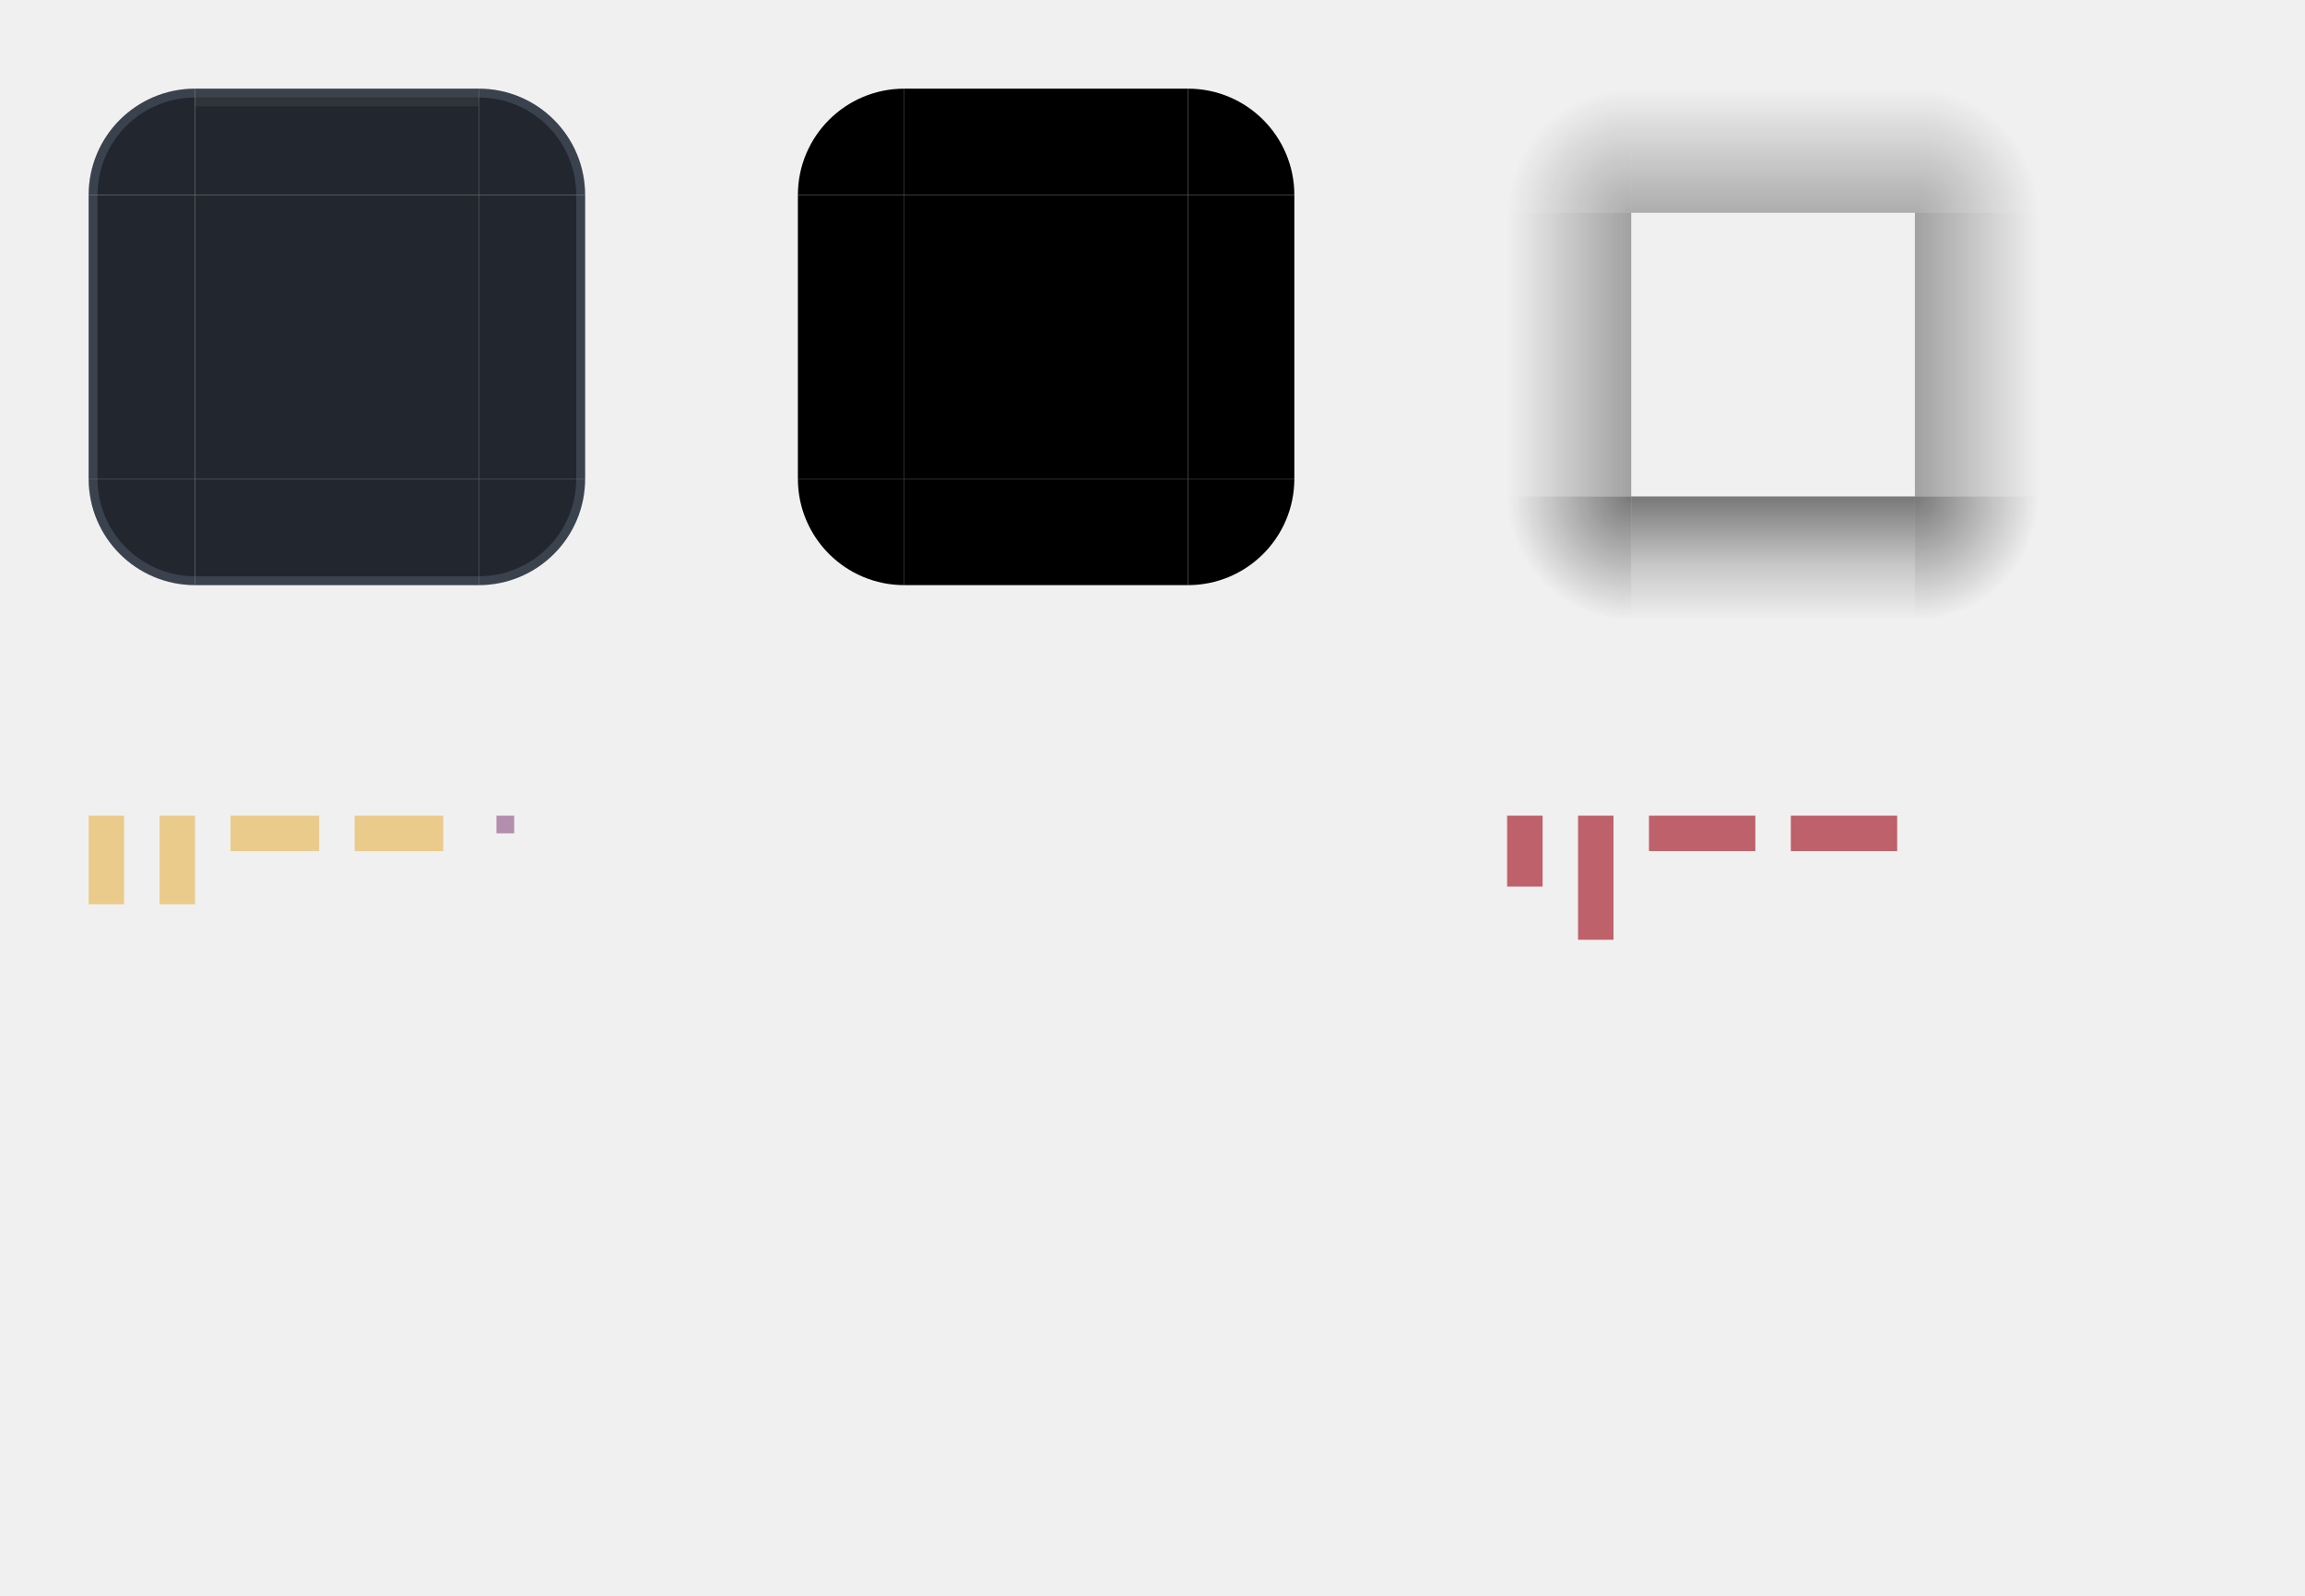
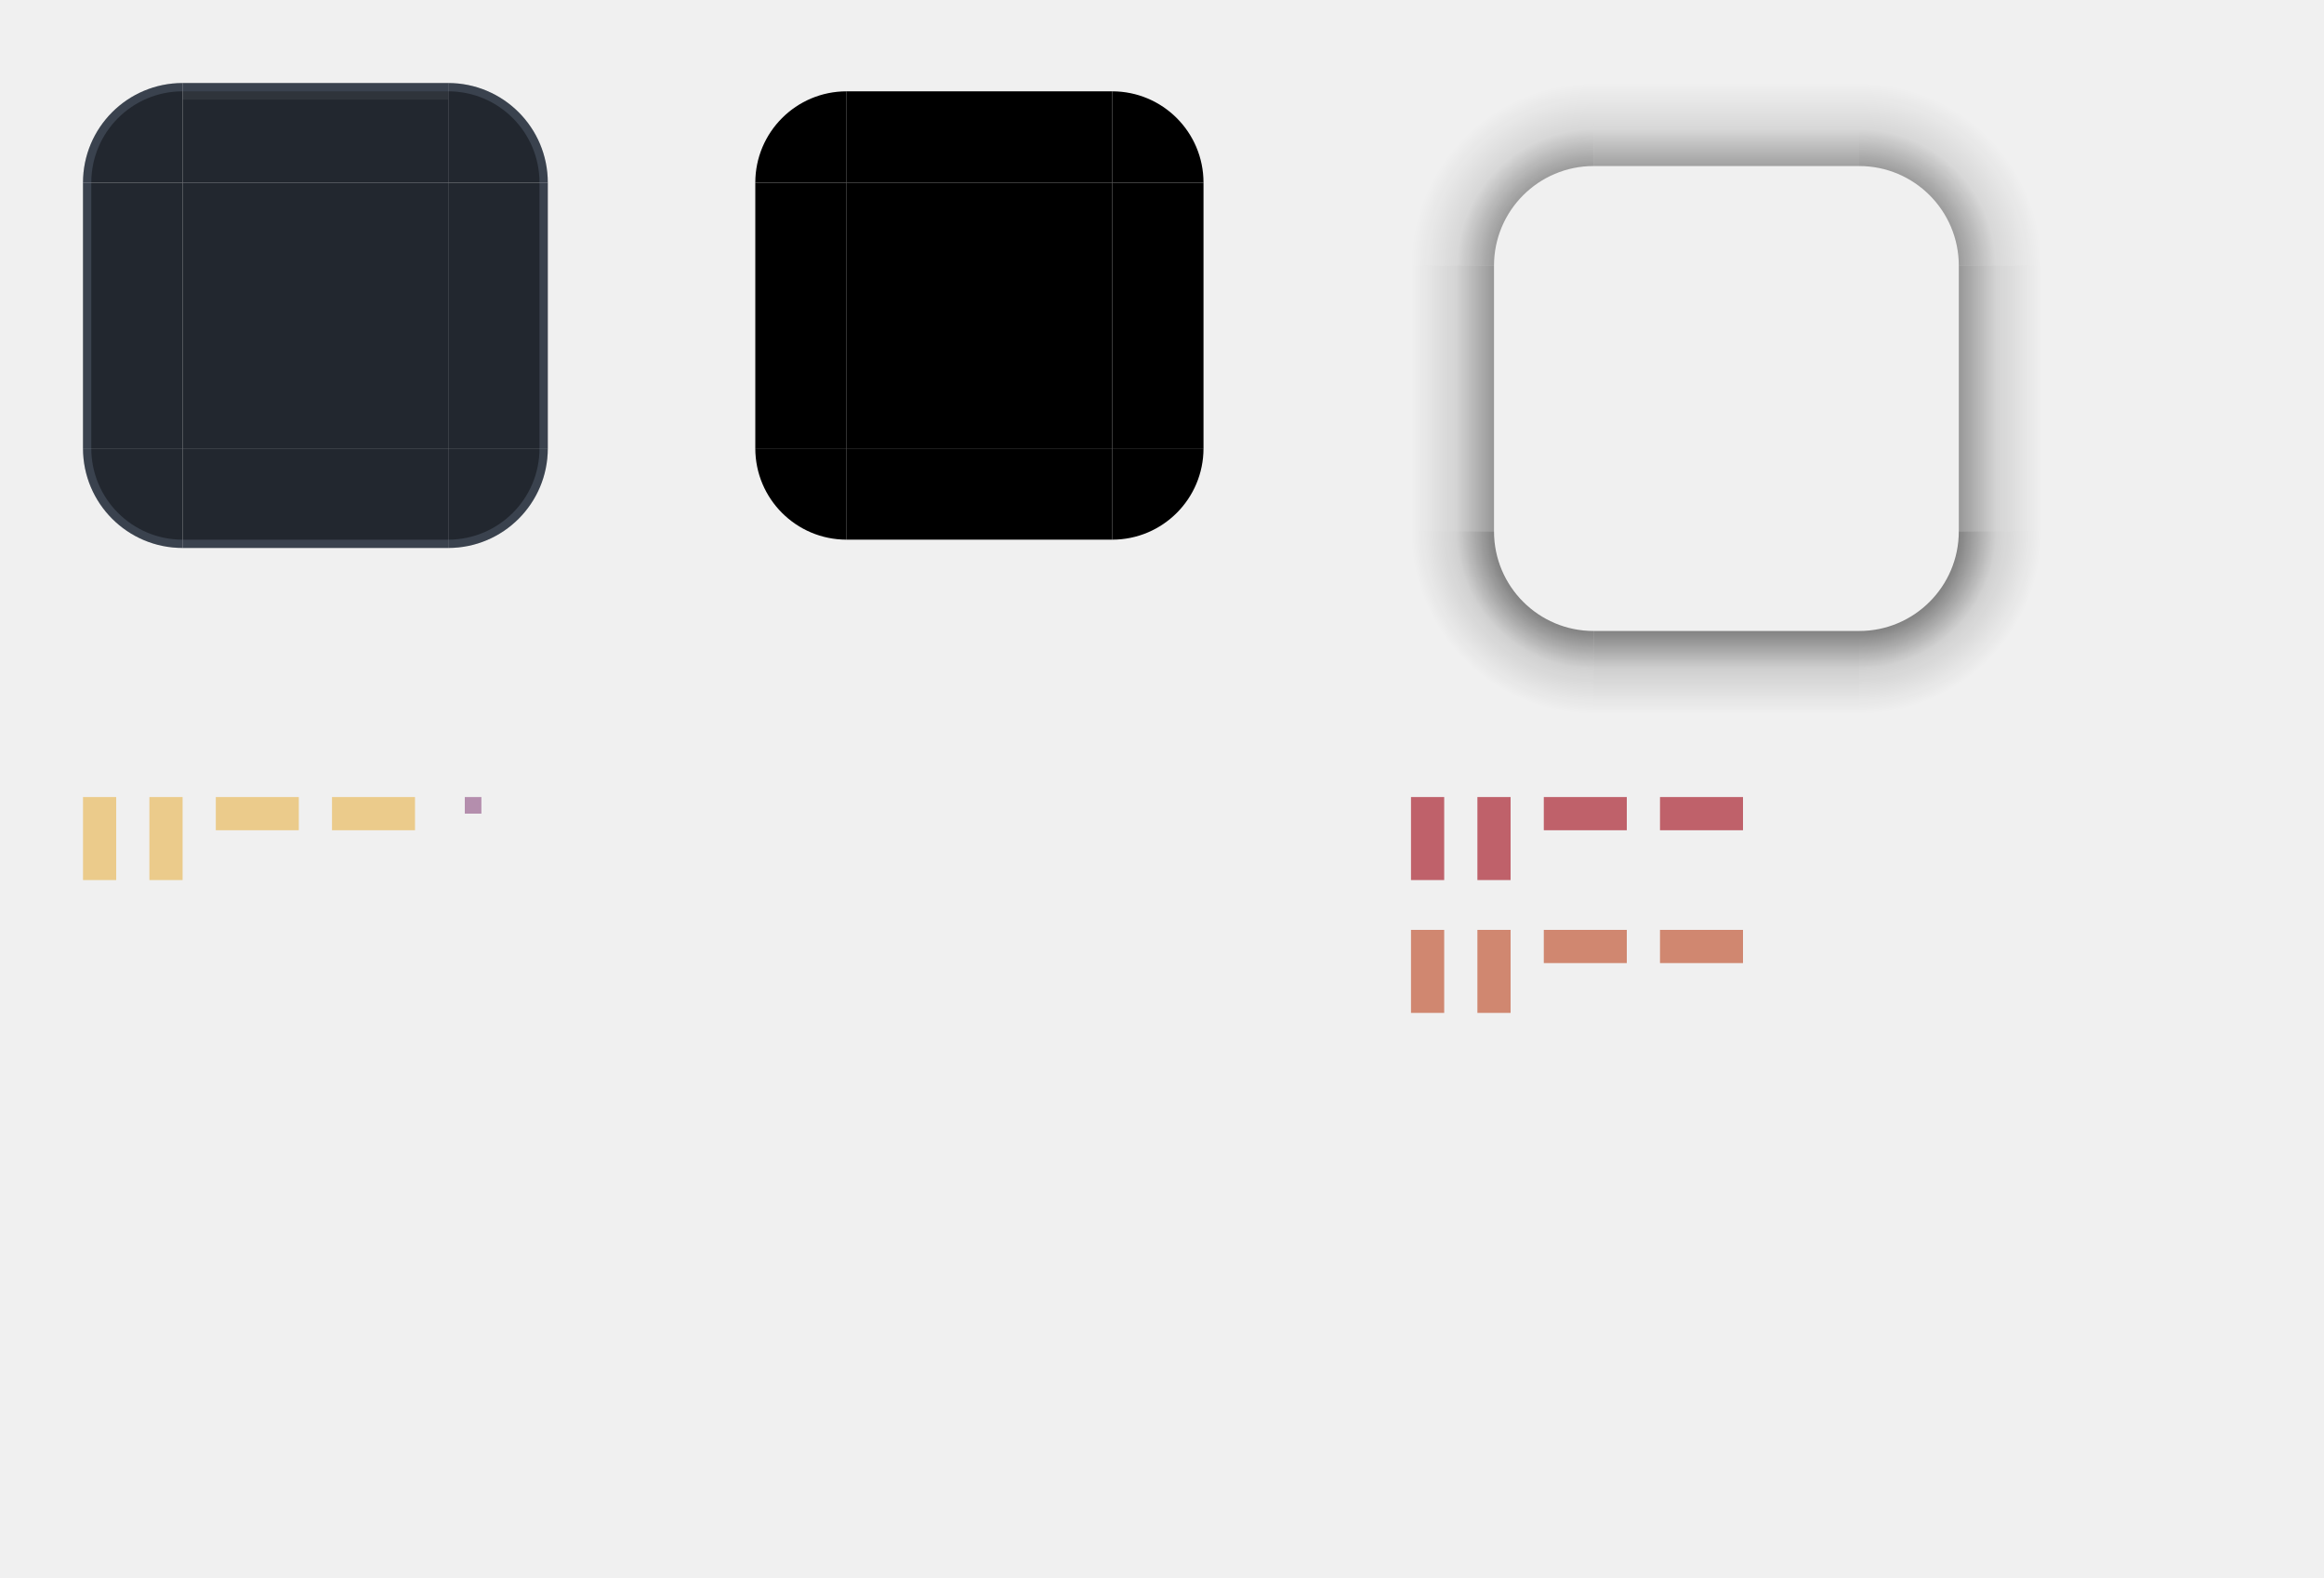
- <svg xmlns="http://www.w3.org/2000/svg" width="260" height="180" viewBox="0 0 260 180">
+ <svg xmlns="http://www.w3.org/2000/svg" width="280" height="190" viewBox="0 0 280 190">
  <defs>
    <linearGradient id="shTop" x1="0" y1="1" x2="0" y2="0">
-       <stop offset="0%" stop-color="#000000" stop-opacity="0.28" />
+       <stop offset="0%" stop-color="#000000" stop-opacity="0.33" />
+       <stop offset="45%" stop-color="#000000" stop-opacity="0.10" />
      <stop offset="100%" stop-color="#000000" stop-opacity="0" />
    </linearGradient>
    <linearGradient id="shBottom" x1="0" y1="0" x2="0" y2="1">
-       <stop offset="0%" stop-color="#000000" stop-opacity="0.50" />
-       <stop offset="55%" stop-color="#000000" stop-opacity="0.17" />
+       <stop offset="0%" stop-color="#000000" stop-opacity="0.46" />
+       <stop offset="45%" stop-color="#000000" stop-opacity="0.14" />
      <stop offset="100%" stop-color="#000000" stop-opacity="0" />
    </linearGradient>
    <linearGradient id="shLeft" x1="1" y1="0" x2="0" y2="0">
-       <stop offset="0%" stop-color="#000000" stop-opacity="0.33" />
+       <stop offset="0%" stop-color="#000000" stop-opacity="0.37" />
+       <stop offset="45%" stop-color="#000000" stop-opacity="0.12" />
      <stop offset="100%" stop-color="#000000" stop-opacity="0" />
    </linearGradient>
    <linearGradient id="shRight" x1="0" y1="0" x2="1" y2="0">
-       <stop offset="0%" stop-color="#000000" stop-opacity="0.33" />
+       <stop offset="0%" stop-color="#000000" stop-opacity="0.37" />
+       <stop offset="45%" stop-color="#000000" stop-opacity="0.12" />
      <stop offset="100%" stop-color="#000000" stop-opacity="0" />
    </linearGradient>
-     <radialGradient id="shTL" cx="1" cy="1" r="1">
-       <stop offset="0%" stop-color="#000000" stop-opacity="0.28" />
+     <radialGradient id="shTL" gradientUnits="userSpaceOnUse" cx="192" cy="32" r="22">
+       <stop offset="54.5%" stop-color="#000000" stop-opacity="0.35" />
+       <stop offset="75.0%" stop-color="#000000" stop-opacity="0.10" />
      <stop offset="100%" stop-color="#000000" stop-opacity="0" />
    </radialGradient>
-     <radialGradient id="shTR" cx="0" cy="1" r="1">
-       <stop offset="0%" stop-color="#000000" stop-opacity="0.28" />
+     <radialGradient id="shTR" gradientUnits="userSpaceOnUse" cx="224" cy="32" r="22">
+       <stop offset="54.5%" stop-color="#000000" stop-opacity="0.35" />
+       <stop offset="75.0%" stop-color="#000000" stop-opacity="0.10" />
      <stop offset="100%" stop-color="#000000" stop-opacity="0" />
    </radialGradient>
-     <radialGradient id="shBL" cx="1" cy="0" r="1">
-       <stop offset="0%" stop-color="#000000" stop-opacity="0.50" />
+     <radialGradient id="shBL" gradientUnits="userSpaceOnUse" cx="192" cy="64" r="22">
+       <stop offset="54.5%" stop-color="#000000" stop-opacity="0.46" />
+       <stop offset="75.0%" stop-color="#000000" stop-opacity="0.13" />
      <stop offset="100%" stop-color="#000000" stop-opacity="0" />
    </radialGradient>
-     <radialGradient id="shBR" cx="0" cy="0" r="1">
-       <stop offset="0%" stop-color="#000000" stop-opacity="0.50" />
+     <radialGradient id="shBR" gradientUnits="userSpaceOnUse" cx="224" cy="64" r="22">
+       <stop offset="54.5%" stop-color="#000000" stop-opacity="0.46" />
+       <stop offset="75.0%" stop-color="#000000" stop-opacity="0.13" />
      <stop offset="100%" stop-color="#000000" stop-opacity="0" />
    </radialGradient>
  </defs>
  <g id="topleft">
    <rect x="10" y="10" width="12" height="12" fill="none" />
    <path d="M 10,22 A 12,12 0 0 1 22,10 L 22,10 L 22,22 L 10,22 Z" fill="#161b24" fill-opacity="0.94" />
    <path d="M 10,22 A 12,12 0 0 1 22,10 L 22,10 L 22,11 L 22,11 A 11,11 0 0 0 11,22 L 11,22 L 10,22 Z" fill="#bad2ee" fill-opacity="0.16" />
  </g>
  <g id="top">
    <rect x="22" y="10" width="32" height="12" fill="#161b24" fill-opacity="0.94" />
    <rect x="22" y="10" width="32" height="1" fill="#bad2ee" fill-opacity="0.16" />
    <rect x="22" y="11" width="32" height="1" fill="#ffffff" fill-opacity="0.06" />
  </g>
  <g id="topright">
    <rect x="54" y="10" width="12" height="12" fill="none" />
    <path d="M 54,10 L 54,10 A 12,12 0 0 1 66,22 L 66,22 L 54,22 Z" fill="#161b24" fill-opacity="0.94" />
    <path d="M 54,10 L 54,10 A 12,12 0 0 1 66,22 L 66,22 L 65,22 L 65,22 A 11,11 0 0 0 54,11 L 54,11 Z" fill="#bad2ee" fill-opacity="0.16" />
  </g>
  <g id="left">
    <rect x="10" y="22" width="12" height="32" fill="#161b24" fill-opacity="0.94" />
    <rect x="10" y="22" width="1" height="32" fill="#bad2ee" fill-opacity="0.16" />
  </g>
  <rect id="center" x="22" y="22" width="32" height="32" fill="#161b24" fill-opacity="0.94" />
  <g id="right">
    <rect x="54" y="22" width="12" height="32" fill="#161b24" fill-opacity="0.94" />
    <rect x="65" y="22" width="1" height="32" fill="#bad2ee" fill-opacity="0.16" />
  </g>
  <g id="bottomleft">
    <rect x="10" y="54" width="12" height="12" fill="none" />
    <path d="M 10,54 L 22,54 L 22,66 L 22,66 A 12,12 0 0 1 10,54 Z" fill="#161b24" fill-opacity="0.94" />
    <path d="M 10,54 L 11,54 L 11,54 A 11,11 0 0 0 22,65 L 22,65 L 22,66 L 22,66 A 12,12 0 0 1 10,54 Z" fill="#bad2ee" fill-opacity="0.16" />
  </g>
  <g id="bottom">
    <rect x="22" y="54" width="32" height="12" fill="#161b24" fill-opacity="0.94" />
    <rect x="22" y="65" width="32" height="1" fill="#bad2ee" fill-opacity="0.16" />
  </g>
  <g id="bottomright">
    <rect x="54" y="54" width="12" height="12" fill="none" />
    <path d="M 54,54 L 66,54 L 66,54 A 12,12 0 0 1 54,66 L 54,66 Z" fill="#161b24" fill-opacity="0.94" />
    <path d="M 65,54 L 66,54 L 66,54 A 12,12 0 0 1 54,66 L 54,66 L 54,65 L 54,65 A 11,11 0 0 0 65,54 Z" fill="#bad2ee" fill-opacity="0.16" />
  </g>
  <g id="mask-topleft">
    <rect x="90" y="10" width="12" height="12" fill="none" />
-     <path d="M 90,22 A 12,12 0 0 1 102,10 L 102,10 L 102,22 L 90,22 Z" fill="#000000" />
+     <path d="M 91,22 A 11,11 0 0 1 102,11 L 102,11 L 102,22 L 91,22 Z" fill="#000000" />
  </g>
-   <rect id="mask-top" x="102" y="10" width="32" height="12" fill="#000000" />
+   <g id="mask-top">
+     <rect x="102" y="10" width="32" height="12" fill="none" />
+     <rect x="102" y="11" width="32" height="11" fill="#000000" />
+   </g>
  <g id="mask-topright">
    <rect x="134" y="10" width="12" height="12" fill="none" />
-     <path d="M 134,10 L 134,10 A 12,12 0 0 1 146,22 L 146,22 L 134,22 Z" fill="#000000" />
+     <path d="M 134,11 L 134,11 A 11,11 0 0 1 145,22 L 145,22 L 134,22 Z" fill="#000000" />
  </g>
-   <rect id="mask-left" x="90" y="22" width="12" height="32" fill="#000000" />
+   <g id="mask-left">
+     <rect x="90" y="22" width="12" height="32" fill="none" />
+     <rect x="91" y="22" width="11" height="32" fill="#000000" />
+   </g>
  <rect id="mask-center" x="102" y="22" width="32" height="32" fill="#000000" />
-   <rect id="mask-right" x="134" y="22" width="12" height="32" fill="#000000" />
+   <g id="mask-right">
+     <rect x="134" y="22" width="12" height="32" fill="none" />
+     <rect x="134" y="22" width="11" height="32" fill="#000000" />
+   </g>
  <g id="mask-bottomleft">
    <rect x="90" y="54" width="12" height="12" fill="none" />
-     <path d="M 90,54 L 102,54 L 102,66 L 102,66 A 12,12 0 0 1 90,54 Z" fill="#000000" />
+     <path d="M 91,54 L 102,54 L 102,65 L 102,65 A 11,11 0 0 1 91,54 Z" fill="#000000" />
  </g>
-   <rect id="mask-bottom" x="102" y="54" width="32" height="12" fill="#000000" />
+   <g id="mask-bottom">
+     <rect x="102" y="54" width="32" height="12" fill="none" />
+     <rect x="102" y="54" width="32" height="11" fill="#000000" />
+   </g>
  <g id="mask-bottomright">
    <rect x="134" y="54" width="12" height="12" fill="none" />
-     <path d="M 134,54 L 146,54 L 146,54 A 12,12 0 0 1 134,66 L 134,66 Z" fill="#000000" />
+     <path d="M 134,54 L 145,54 L 145,54 A 11,11 0 0 1 134,65 L 134,65 Z" fill="#000000" />
  </g>
-   <rect id="shadow-topleft" x="170" y="10" width="14" height="14" fill="url(#shTL)" />
-   <rect id="shadow-top" x="184" y="10" width="32" height="14" fill="url(#shTop)" />
-   <rect id="shadow-topright" x="216" y="10" width="14" height="14" fill="url(#shTR)" />
-   <rect id="shadow-left" x="170" y="24" width="14" height="32" fill="url(#shLeft)" />
-   <rect id="shadow-center" x="184" y="24" width="32" height="32" fill="#000000" fill-opacity="0" />
-   <rect id="shadow-right" x="216" y="24" width="14" height="32" fill="url(#shRight)" />
-   <rect id="shadow-bottomleft" x="170" y="56" width="14" height="14" fill="url(#shBL)" />
-   <rect id="shadow-bottom" x="184" y="56" width="32" height="14" fill="url(#shBottom)" />
-   <rect id="shadow-bottomright" x="216" y="56" width="14" height="14" fill="url(#shBR)" />
-   <rect id="shadow-hint-top-margin" x="170" y="92" width="4" height="8" fill="#bf616a" />
-   <rect id="shadow-hint-bottom-margin" x="178" y="92" width="4" height="14" fill="#bf616a" />
-   <rect id="shadow-hint-left-margin" x="186" y="92" width="12" height="4" fill="#bf616a" />
-   <rect id="shadow-hint-right-margin" x="202" y="92" width="12" height="4" fill="#bf616a" />
-   <rect id="hint-top-margin" x="10" y="92" width="4" height="10" fill="#ebcb8b" />
-   <rect id="hint-bottom-margin" x="18" y="92" width="4" height="10" fill="#ebcb8b" />
-   <rect id="hint-left-margin" x="26" y="92" width="10" height="4" fill="#ebcb8b" />
-   <rect id="hint-right-margin" x="40" y="92" width="10" height="4" fill="#ebcb8b" />
-   <rect id="hint-stretch-borders" x="56" y="92" width="2" height="2" fill="#b48ead" />
+   <g id="shadow-topleft">
+     <rect x="170" y="10" width="22" height="22" fill="none" />
+     <path d="M 170,32 A 22,22 0 0 1 192,10 L 192,10 L 192,20 L 192,20 A 12,12 0 0 0 180,32 L 180,32 L 170,32 Z" fill="url(#shTL)" />
+   </g>
+   <g id="shadow-top">
+     <rect x="192" y="10" width="32" height="22" fill="none" />
+     <rect x="192" y="10" width="32" height="10" fill="url(#shTop)" />
+   </g>
+   <g id="shadow-topright">
+     <rect x="224" y="10" width="22" height="22" fill="none" />
+     <path d="M 224,10 L 224,10 A 22,22 0 0 1 246,32 L 246,32 L 236,32 L 236,32 A 12,12 0 0 0 224,20 L 224,20 Z" fill="url(#shTR)" />
+   </g>
+   <g id="shadow-left">
+     <rect x="170" y="32" width="22" height="32" fill="none" />
+     <rect x="170" y="32" width="10" height="32" fill="url(#shLeft)" />
+   </g>
+   <rect id="shadow-center" x="192" y="32" width="32" height="32" fill="#000000" fill-opacity="0" />
+   <g id="shadow-right">
+     <rect x="224" y="32" width="22" height="32" fill="none" />
+     <rect x="236" y="32" width="10" height="32" fill="url(#shRight)" />
+   </g>
+   <g id="shadow-bottomleft">
+     <rect x="170" y="64" width="22" height="22" fill="none" />
+     <path d="M 170,64 L 180,64 L 180,64 A 12,12 0 0 0 192,76 L 192,76 L 192,86 L 192,86 A 22,22 0 0 1 170,64 Z" fill="url(#shBL)" />
+   </g>
+   <g id="shadow-bottom">
+     <rect x="192" y="64" width="32" height="22" fill="none" />
+     <rect x="192" y="76" width="32" height="10" fill="url(#shBottom)" />
+   </g>
+   <g id="shadow-bottomright">
+     <rect x="224" y="64" width="22" height="22" fill="none" />
+     <path d="M 236,64 L 246,64 L 246,64 A 22,22 0 0 1 224,86 L 224,86 L 224,76 L 224,76 A 12,12 0 0 0 236,64 Z" fill="url(#shBR)" />
+   </g>
+   <rect id="shadow-hint-top-margin" x="170" y="96" width="4" height="10" fill="#bf616a" />
+   <rect id="shadow-hint-bottom-margin" x="178" y="96" width="4" height="10" fill="#bf616a" />
+   <rect id="shadow-hint-left-margin" x="186" y="96" width="10" height="4" fill="#bf616a" />
+   <rect id="shadow-hint-right-margin" x="200" y="96" width="10" height="4" fill="#bf616a" />
+   <rect id="shadow-hint-top-inset" x="170" y="112" width="4" height="10" fill="#d08770" />
+   <rect id="shadow-hint-bottom-inset" x="178" y="112" width="4" height="10" fill="#d08770" />
+   <rect id="shadow-hint-left-inset" x="186" y="112" width="10" height="4" fill="#d08770" />
+   <rect id="shadow-hint-right-inset" x="200" y="112" width="10" height="4" fill="#d08770" />
+   <rect id="hint-top-margin" x="10" y="96" width="4" height="10" fill="#ebcb8b" />
+   <rect id="hint-bottom-margin" x="18" y="96" width="4" height="10" fill="#ebcb8b" />
+   <rect id="hint-left-margin" x="26" y="96" width="10" height="4" fill="#ebcb8b" />
+   <rect id="hint-right-margin" x="40" y="96" width="10" height="4" fill="#ebcb8b" />
+   <rect id="hint-stretch-borders" x="56" y="96" width="2" height="2" fill="#b48ead" />
</svg>
